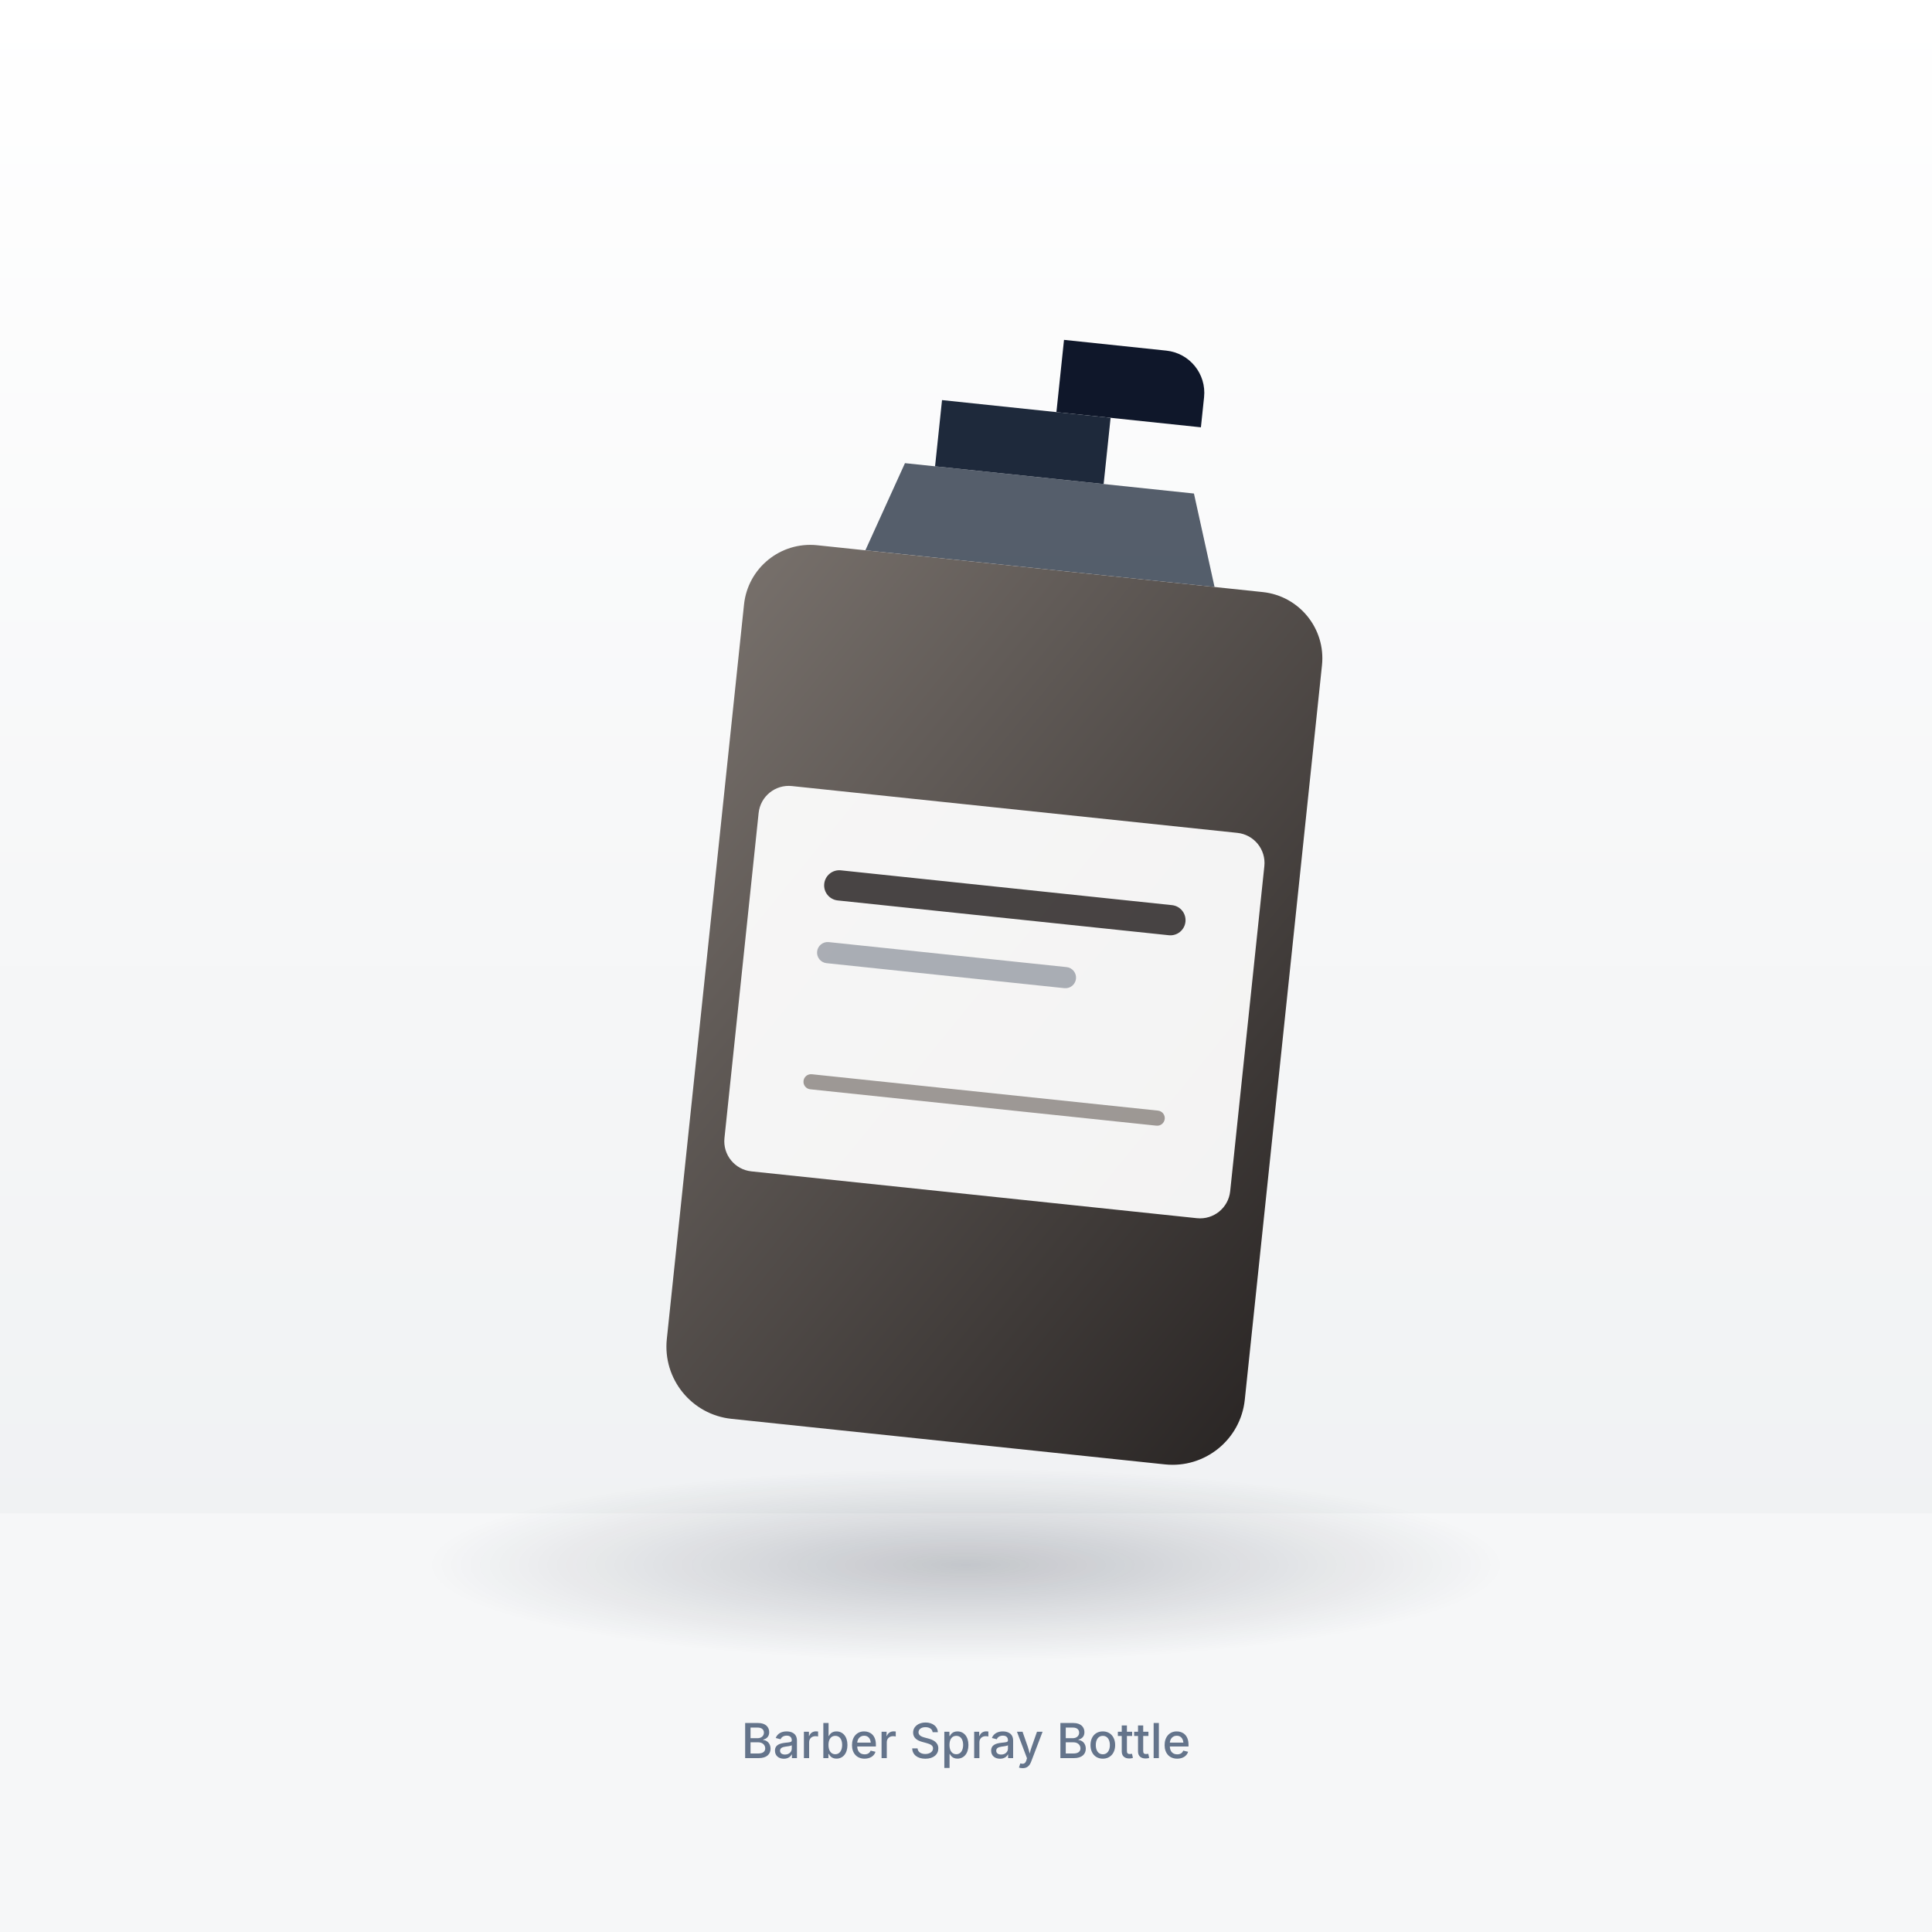
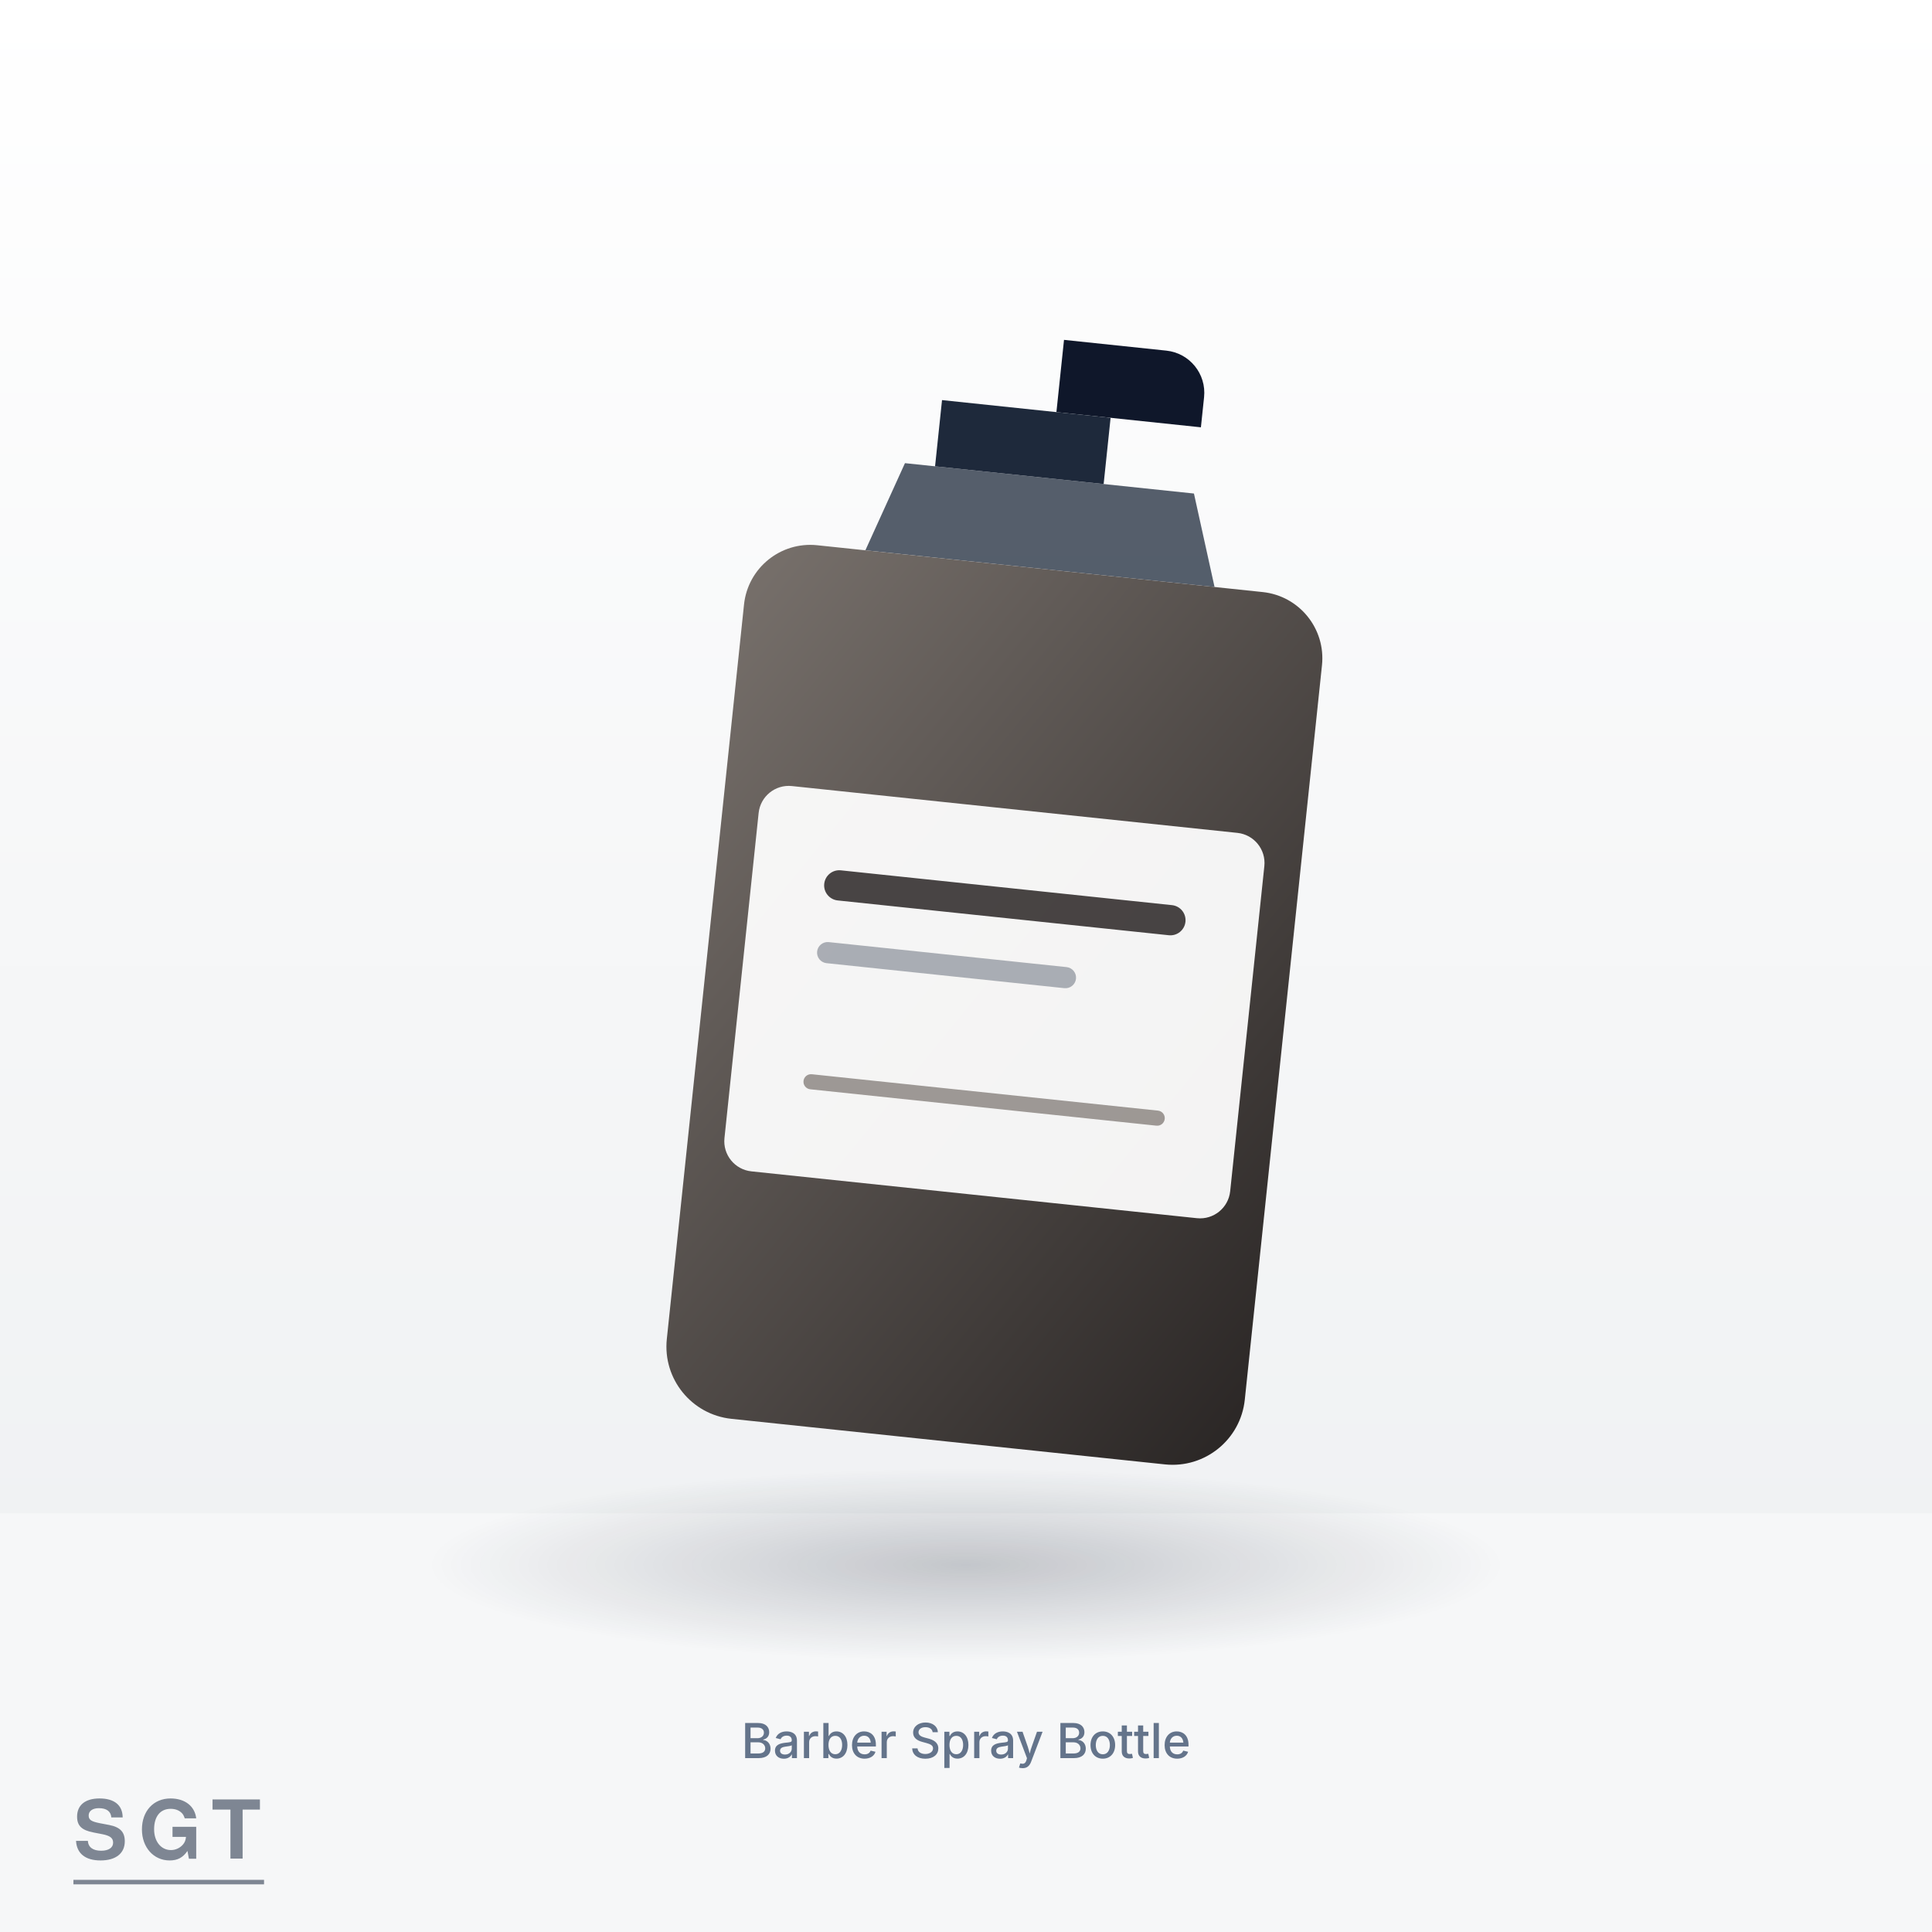
<svg xmlns="http://www.w3.org/2000/svg" viewBox="0 0 600 600" width="600" height="600" role="img" aria-label="Barber Spray Bottle — Barber Supplies">
  <defs>
    <linearGradient id="bg" x1="0" y1="0" x2="0" y2="1">
      <stop offset="0%" stop-color="#ffffff" />
      <stop offset="100%" stop-color="#eceef0" />
    </linearGradient>
    <linearGradient id="body" x1="0" y1="0" x2="1" y2="1">
      <stop offset="0%" stop-color="#78716c" />
      <stop offset="100%" stop-color="#292524" />
    </linearGradient>
    <linearGradient id="stroke" x1="0" y1="0" x2="1" y2="1">
      <stop offset="0%" stop-color="#78716c" />
      <stop offset="100%" stop-color="#292524" />
    </linearGradient>
    <radialGradient id="shadow" cx="50%" cy="50%">
      <stop offset="0%" stop-color="#0f172a" stop-opacity="0.22" />
      <stop offset="100%" stop-color="#0f172a" stop-opacity="0" />
    </radialGradient>
  </defs>
  <rect width="600" height="600" fill="url(#bg)" />
  <rect y="470" width="600" height="130" fill="#f6f7f8" />
  <ellipse cx="300" cy="486" rx="168" ry="30" fill="url(#shadow)" />
  <g transform="translate(310 300) rotate(6) scale(0.94) translate(-300 -300)">
    <path d="M300 92h34a14 14 0 0 1 14 14v10h-48z" fill="#0f172a" />
    <path d="M262 116h56v22h-56z" fill="#1e293b" />
    <path d="M252 138h96l10 30H242z" fill="#1e293b" opacity="0.75" />
    <path d="M226 168h148a22 22 0 0 1 22 22v244a24 24 0 0 1-24 24H228a24 24 0 0 1-24-24V190a22 22 0 0 1 22-22z" fill="url(#body)" />
    <rect x="216" y="248" width="168" height="128" rx="10" fill="#ffffff" opacity="0.94" />
    <rect x="240" y="274" width="120" height="10" rx="5" fill="#292524" opacity="0.85" />
    <rect x="240" y="298" width="86" height="7" rx="3.5" fill="#1e293b" opacity="0.35" />
    <rect x="240" y="342" width="120" height="5" rx="2.5" fill="#78716c" opacity="0.7" />
  </g>
  <text x="300" y="546" font-family="ui-sans-serif,system-ui,-apple-system,sans-serif" font-size="15" font-weight="500" fill="#64748b" text-anchor="middle">Barber Spray Bottle</text>
+   <g id="sgt-mark" opacity="0.62">
+     <text x="22.8" y="577.2" fill="#334155" font-family="Helvetica Neue, Helvetica, Arial, sans-serif" font-size="25.2" font-weight="600" letter-spacing="3.53">SGT</text>
+     <rect x="22.8" y="583.8" width="59.2" height="1.4" fill="#334155" />
+   </g>
</svg>
